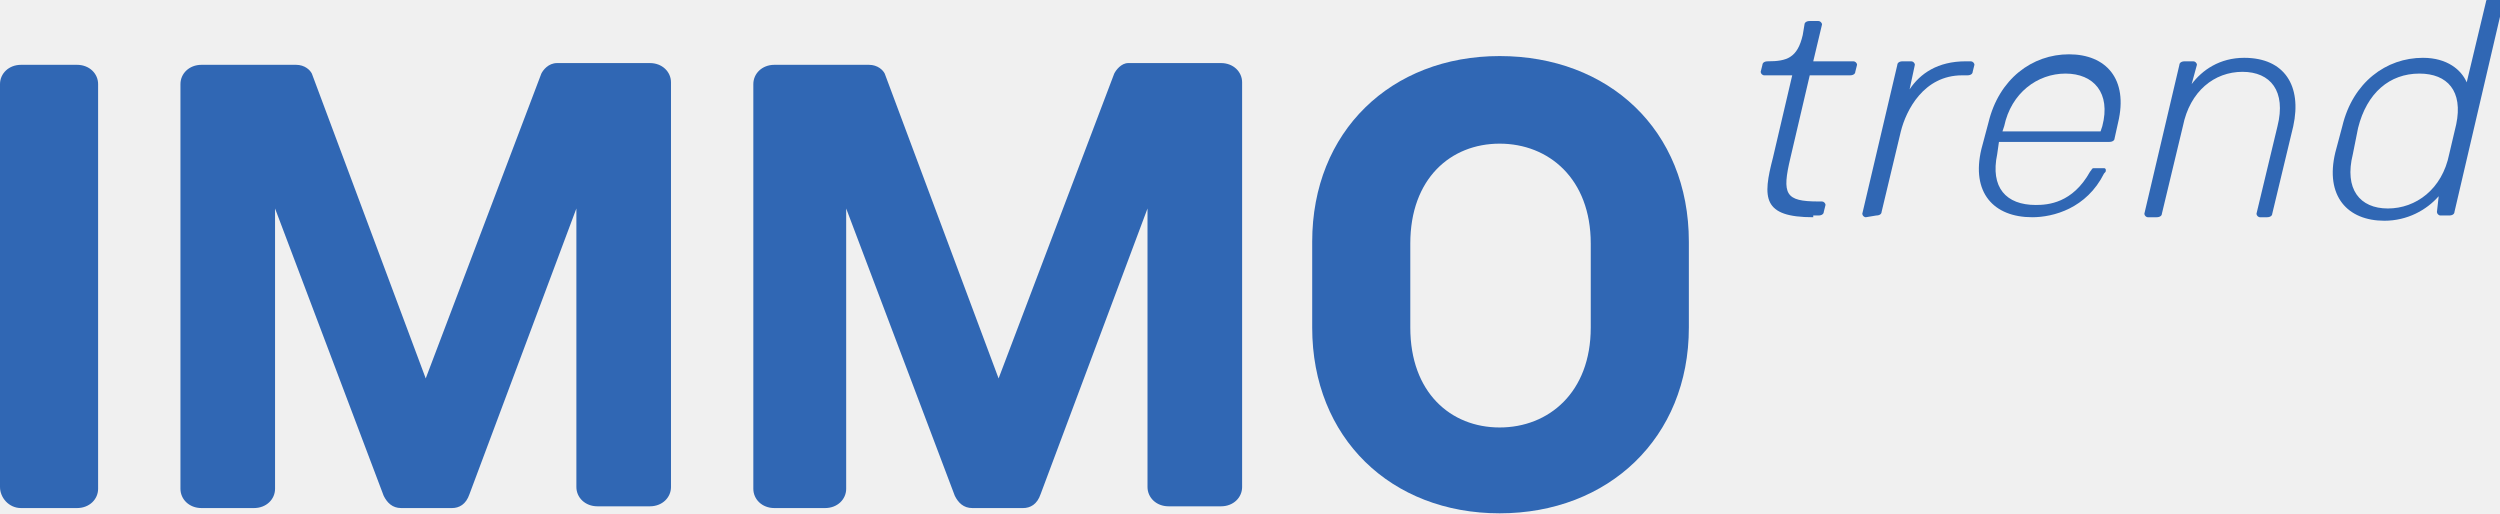
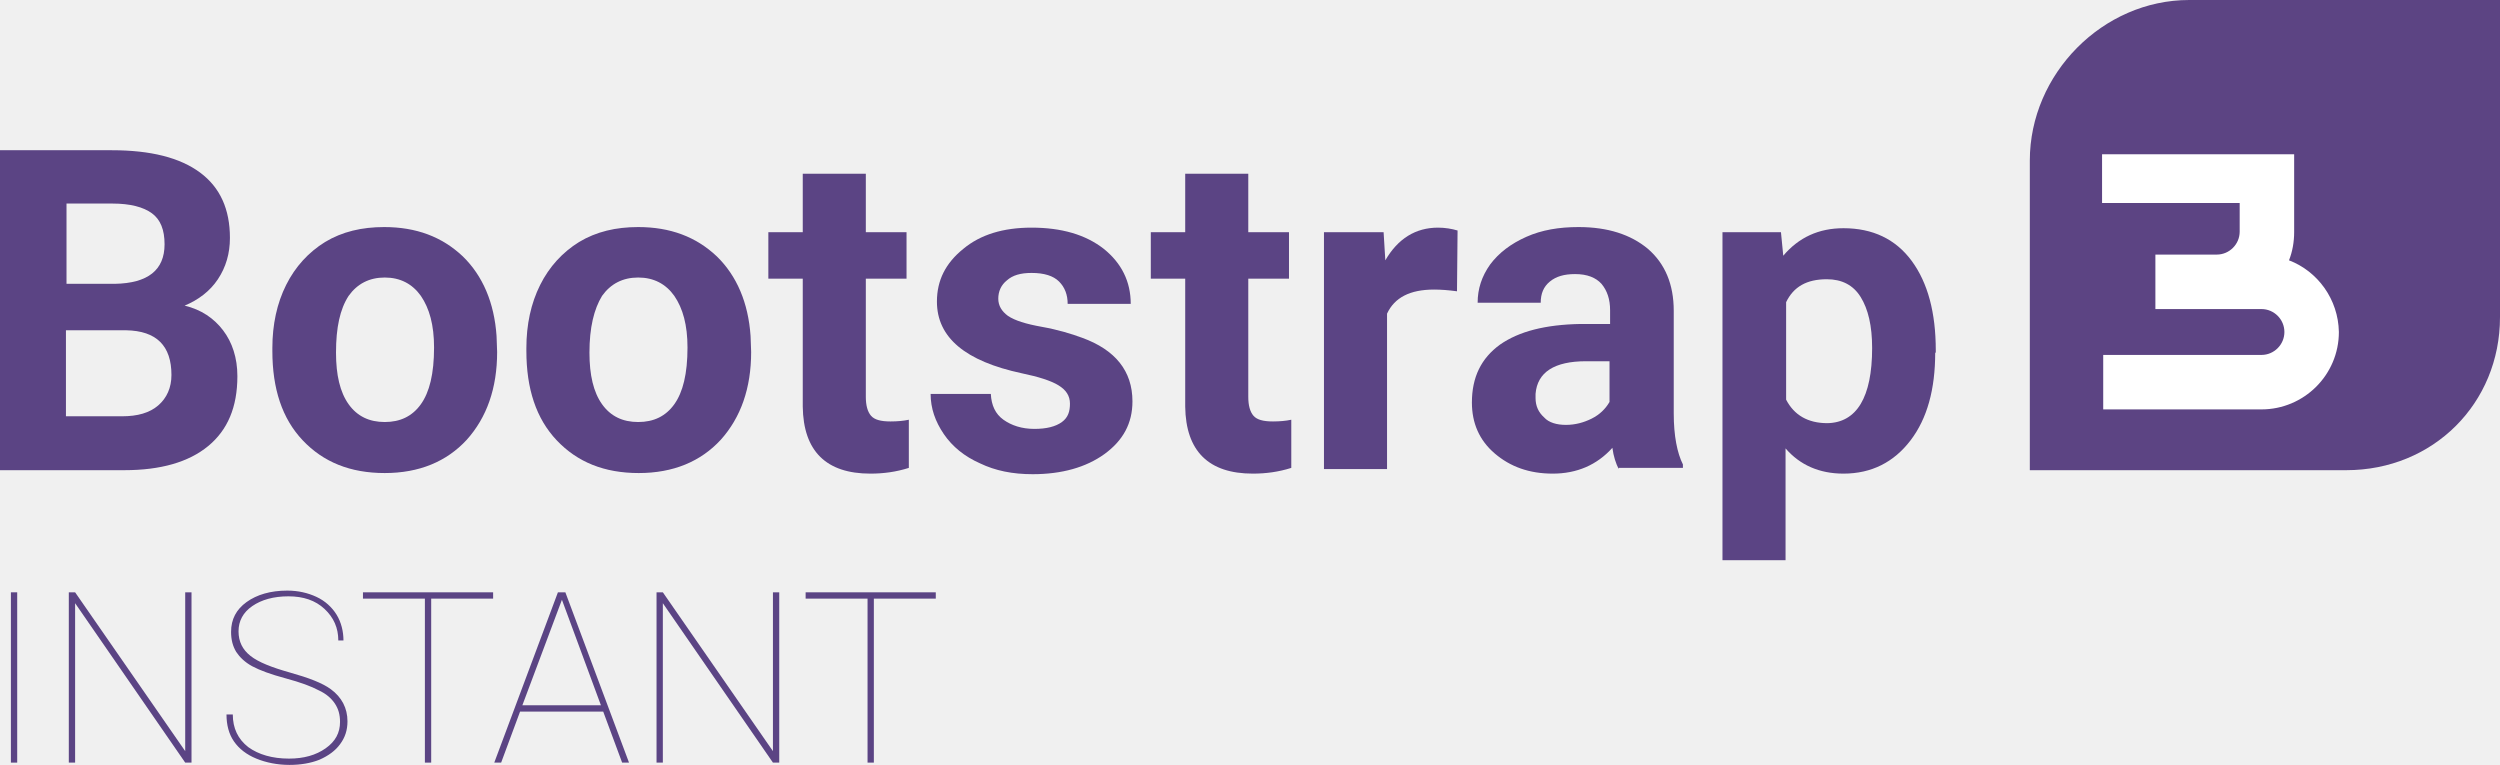
- <svg xmlns="http://www.w3.org/2000/svg" version="1.1" id="Layer_1" x="0px" y="0px" viewBox="0 0 142.7 29.3" style="enable-background:new 0 0 142.7 29.3;" xml:space="preserve">
+ <svg xmlns="http://www.w3.org/2000/svg" xmlns:xlink="http://www.w3.org/1999/xlink" version="1.1" id="Layer_1" x="0px" y="0px" viewBox="0 0 436 133.4" style="enable-background:new 0 0 436 133.4;" xml:space="preserve">
  <style type="text/css">
- 	.st0{fill:#3067B4;}
+ 	.st0{fill:#5B4484;}
+ 	.st1{fill:#FFFFFF;}
</style>
-   <path class="st0" d="M1.2,29C0.5,29,0,28.4,0,27.8v-23c0-0.6,0.5-1.1,1.2-1.1h3.2c0.7,0,1.2,0.5,1.2,1.1v23.1c0,0.6-0.5,1.1-1.2,1.1  C4.4,29,1.2,29,1.2,29z" />
-   <path class="st0" d="M11.5,29c-0.7,0-1.2-0.5-1.2-1.1V4.8c0-0.6,0.5-1.1,1.2-1.1h5.4c0.5,0,0.8,0.3,0.9,0.5l6.5,17.4l6.6-17.4  C31,4,31.3,3.6,31.8,3.6h5.3c0.7,0,1.2,0.5,1.2,1.1v23.1c0,0.6-0.5,1.1-1.2,1.1h-3c-0.7,0-1.2-0.5-1.2-1.1V11.9l-6.1,16.3  c-0.2,0.6-0.6,0.8-1,0.8h-2.9c-0.5,0-0.8-0.3-1-0.7l-6.2-16.4v16c0,0.6-0.5,1.1-1.2,1.1C14.5,29,11.5,29,11.5,29z" />
-   <path class="st0" d="M44.2,29c-0.7,0-1.2-0.5-1.2-1.1V4.8c0-0.6,0.5-1.1,1.2-1.1h5.4c0.5,0,0.8,0.3,0.9,0.5L57,21.6l6.6-17.4  C63.7,4,64,3.6,64.4,3.6h5.3c0.7,0,1.2,0.5,1.2,1.1v23.1c0,0.6-0.5,1.1-1.2,1.1h-3c-0.7,0-1.2-0.5-1.2-1.1V11.9l-6.1,16.3  c-0.2,0.6-0.6,0.8-1,0.8h-2.9c-0.5,0-0.8-0.3-1-0.7l-6.2-16.4v16c0,0.6-0.5,1.1-1.2,1.1C47.1,29,44.2,29,44.2,29z" />
-   <path class="st0" d="M74.9,13.8c0-6.3,4.5-10.6,10.7-10.6s10.8,4.2,10.8,10.6v4.9c0,6.3-4.6,10.6-10.8,10.6S74.9,25,74.9,18.7V13.8z   M80.5,18.7c0,3.7,2.3,5.7,5.1,5.7s5.2-2,5.2-5.7v-4.8c0-3.7-2.4-5.7-5.2-5.7s-5.1,2-5.1,5.7V18.7z" />
  <g>
-     <path class="st0" d="M103.5,12.4c-2.9,0-2.9-1.1-2.3-3.4l1.1-4.7h-1.6c-0.1,0-0.2-0.1-0.2-0.2l0.1-0.4c0-0.1,0.1-0.2,0.3-0.2   c1.1,0,1.7-0.2,2-1.5l0.1-0.6c0-0.1,0.1-0.2,0.3-0.2h0.5c0.1,0,0.2,0.1,0.2,0.2l-0.5,2.1h2.3c0.1,0,0.2,0.1,0.2,0.2l-0.1,0.4   c0,0.1-0.1,0.2-0.3,0.2h-2.3L102.2,9c-0.5,2.1-0.3,2.5,1.6,2.5h0.2c0.1,0,0.2,0.1,0.2,0.2l-0.1,0.4c0,0.1-0.1,0.2-0.3,0.2h-0.3   V12.4z" />
-     <path class="st0" d="M106.5,12.4c-0.1,0-0.2-0.1-0.2-0.2l2-8.5c0-0.1,0.1-0.2,0.3-0.2h0.5c0.1,0,0.2,0.1,0.2,0.2L109,5.1   c0.6-0.9,1.6-1.6,3.2-1.6h0.3c0.1,0,0.2,0.1,0.2,0.2l-0.1,0.4c0,0.1-0.1,0.2-0.3,0.2H112c-2.2,0-3.2,2-3.5,3.2l-1.1,4.6   c0,0.1-0.1,0.2-0.3,0.2L106.5,12.4L106.5,12.4z" />
-     <path class="st0" d="M114,8.8c-0.4,1.9,0.5,2.9,2.2,2.9c0.7,0,2.1-0.1,3.1-1.9c0.1-0.1,0.1-0.2,0.2-0.2h0.6c0.1,0,0.1,0.1,0.1,0.1   c0,0.1,0,0.1-0.1,0.2c-1,2-2.9,2.5-4.1,2.5c-2.2,0-3.5-1.4-2.9-3.9l0.4-1.5c0.6-2.5,2.5-3.9,4.6-3.9s3.4,1.4,2.8,3.9l-0.2,0.9   c0,0.1-0.1,0.2-0.3,0.2h-6.3L114,8.8z M119.9,7.5l0.1-0.3c0.5-1.9-0.5-3-2.1-3s-3.1,1.1-3.5,3l-0.1,0.3H119.9z" />
-     <path class="st0" d="M122.6,12.4c-0.1,0-0.2-0.1-0.2-0.2l2-8.5c0-0.1,0.1-0.2,0.3-0.2h0.5c0.1,0,0.2,0.1,0.2,0.2l-0.3,1.1   c0.6-0.8,1.6-1.5,3-1.5c2.3,0,3.3,1.6,2.8,3.9l-1.2,5c0,0.1-0.1,0.2-0.3,0.2H129c-0.1,0-0.2-0.1-0.2-0.2l1.2-5c0.5-2-0.4-3.1-2-3.1   c-1.6,0-3,1.1-3.4,3.1l-1.2,5c0,0.1-0.1,0.2-0.3,0.2H122.6z" />
-     <path class="st0" d="M139.2,11.2c-0.7,0.8-1.8,1.4-3.1,1.4c-2.1,0-3.4-1.4-2.8-3.9l0.4-1.5c0.6-2.5,2.5-3.9,4.6-3.9   c1.4,0,2.2,0.7,2.5,1.4l1.1-4.6c0-0.1,0.1-0.2,0.3-0.2h0.5c0.1,0,0.2,0.1,0.2,0.2l-2.8,12c0,0.1-0.1,0.2-0.3,0.2h-0.5   c-0.1,0-0.2-0.1-0.2-0.2L139.2,11.2z M140.2,7.1c0.4-1.9-0.5-2.9-2.1-2.9c-1.7,0-3,1.1-3.5,3.1l-0.3,1.5c-0.5,2,0.4,3.1,2,3.1   s3.1-1.1,3.5-3.1L140.2,7.1z" />
+     <g>
+       <g>
+         <defs>
+           <path id="SVGID_1_" d="M354,82V28c0-15.1,12.7-28,27.8-28H436v55.3c0,15.1-11.7,26.7-26.8,26.7H354z" />
+         </defs>
+         <use xlink:href="#SVGID_1_" style="overflow:visible;fill:#5C4483;" />
+         <clipPath id="SVGID_2_">
+           <use xlink:href="#SVGID_1_" style="overflow:visible;" />
+         </clipPath>
+       </g>
+     </g>
  </g>
+   <path class="st0" d="M0,81.8V26.2h19.5c6.8,0,11.9,1.3,15.4,3.9c3.5,2.6,5.2,6.4,5.2,11.4c0,2.7-0.7,5.1-2.1,7.2  c-1.4,2.1-3.4,3.6-5.8,4.6c2.9,0.7,5.1,2.2,6.7,4.3s2.5,4.8,2.5,8c0,5.4-1.7,9.4-5.1,12.2c-3.4,2.8-8.3,4.2-14.6,4.2H0z M11.5,49.5  H20c5.8-0.1,8.7-2.4,8.7-6.9c0-2.5-0.7-4.3-2.2-5.4c-1.5-1.1-3.8-1.7-6.9-1.7h-8V49.5z M11.5,57.6v15h9.8c2.7,0,4.8-0.6,6.3-1.9  c1.5-1.3,2.3-3.1,2.3-5.3c0-5.1-2.6-7.7-7.9-7.8H11.5z" />
+   <path class="st0" d="M47.5,60.7c0-4.1,0.8-7.8,2.4-11c1.6-3.2,3.9-5.7,6.8-7.5c3-1.8,6.4-2.6,10.3-2.6c5.6,0,10.1,1.7,13.7,5.1  c3.5,3.4,5.5,8.1,5.9,13.9l0.1,2.8c0,6.3-1.8,11.4-5.3,15.3c-3.5,3.8-8.3,5.8-14.3,5.8s-10.7-1.9-14.3-5.7s-5.3-9-5.3-15.6V60.7z   M58.6,61.5c0,3.9,0.7,6.9,2.2,9c1.5,2.1,3.6,3.1,6.3,3.1c2.7,0,4.8-1,6.3-3.1c1.5-2.1,2.3-5.3,2.3-9.9c0-3.9-0.8-6.8-2.3-9  c-1.5-2.1-3.6-3.2-6.3-3.2c-2.7,0-4.8,1.1-6.3,3.2C59.3,53.9,58.6,57.1,58.6,61.5z" />
+   <path class="st0" d="M91.8,60.7c0-4.1,0.8-7.8,2.4-11c1.6-3.2,3.9-5.7,6.8-7.5c3-1.8,6.4-2.6,10.3-2.6c5.6,0,10.1,1.7,13.7,5.1  c3.5,3.4,5.5,8.1,5.9,13.9l0.1,2.8c0,6.3-1.8,11.4-5.3,15.3c-3.5,3.8-8.3,5.8-14.3,5.8s-10.7-1.9-14.3-5.7s-5.3-9-5.3-15.6V60.7z   M102.8,61.5c0,3.9,0.7,6.9,2.2,9c1.5,2.1,3.6,3.1,6.3,3.1c2.7,0,4.8-1,6.3-3.1c1.5-2.1,2.3-5.3,2.3-9.9c0-3.9-0.8-6.8-2.3-9  c-1.5-2.1-3.6-3.2-6.3-3.2c-2.7,0-4.8,1.1-6.3,3.2C103.6,53.9,102.8,57.1,102.8,61.5z" />
+   <path class="st0" d="M151,30.3v10.2h7.1v8.1H151v20.6c0,1.5,0.3,2.6,0.9,3.3c0.6,0.7,1.7,1,3.4,1c1.2,0,2.3-0.1,3.2-0.3v8.4  c-2.2,0.7-4.4,1-6.7,1c-7.7,0-11.7-3.9-11.8-11.7V48.6h-6v-8.1h6V30.3H151z" />
+   <path class="st0" d="M186.6,70.4c0-1.4-0.7-2.4-2-3.2s-3.5-1.5-6.4-2.1c-9.8-2.1-14.8-6.2-14.8-12.5c0-3.7,1.5-6.7,4.6-9.2  c3-2.5,7-3.7,11.9-3.7c5.2,0,9.4,1.2,12.6,3.7c3.1,2.5,4.7,5.7,4.7,9.6h-11c0-1.6-0.5-2.9-1.5-3.9s-2.6-1.5-4.8-1.5  c-1.9,0-3.3,0.4-4.3,1.3c-1,0.8-1.5,1.9-1.5,3.2c0,1.2,0.6,2.2,1.7,3c1.2,0.8,3.1,1.4,5.9,1.9c2.8,0.5,5.1,1.2,7,1.9  c5.8,2.1,8.8,5.8,8.8,11.1c0,3.8-1.6,6.8-4.9,9.2c-3.2,2.3-7.4,3.5-12.5,3.5c-3.5,0-6.5-0.6-9.2-1.9c-2.7-1.2-4.8-2.9-6.3-5.1  c-1.5-2.2-2.3-4.5-2.3-7h10.5c0.1,2,0.8,3.5,2.2,4.5c1.4,1,3.2,1.6,5.4,1.6c2.1,0,3.7-0.4,4.8-1.2S186.6,71.7,186.6,70.4z" />
+   <path class="st0" d="M217.7,30.3v10.2h7.1v8.1h-7.1v20.6c0,1.5,0.3,2.6,0.9,3.3c0.6,0.7,1.7,1,3.4,1c1.2,0,2.3-0.1,3.2-0.3v8.4  c-2.2,0.7-4.4,1-6.7,1c-7.7,0-11.7-3.9-11.8-11.7V48.6h-6v-8.1h6V30.3H217.7z" />
+   <path class="st0" d="M254.1,50.8c-1.5-0.2-2.8-0.3-4-0.3c-4.2,0-6.9,1.4-8.2,4.2v27.1h-11V40.5h10.4l0.3,4.9  c2.2-3.8,5.3-5.7,9.2-5.7c1.2,0,2.4,0.2,3.4,0.5L254.1,50.8z" />
+   <path class="st0" d="M282.3,81.8c-0.5-1-0.9-2.2-1.1-3.7c-2.7,3-6.2,4.5-10.4,4.5c-4.1,0-7.4-1.2-10.1-3.5c-2.7-2.3-4-5.3-4-8.9  c0-4.4,1.6-7.7,4.9-10.1c3.3-2.3,7.9-3.5,14.1-3.6h5.1v-2.4c0-1.9-0.5-3.4-1.5-4.6c-1-1.1-2.5-1.7-4.6-1.7c-1.9,0-3.3,0.4-4.4,1.3  c-1.1,0.9-1.6,2.1-1.6,3.7h-11c0-2.4,0.7-4.6,2.2-6.7c1.5-2,3.6-3.6,6.3-4.8s5.7-1.7,9.1-1.7c5.1,0,9.1,1.3,12.1,3.8  c3,2.6,4.5,6.2,4.5,10.8v17.9c0,3.9,0.6,6.9,1.6,8.9v0.6H282.3z M273.1,74.1c1.6,0,3.1-0.4,4.5-1.1c1.4-0.7,2.4-1.7,3.1-2.9V63h-4.1  c-5.5,0-8.5,1.9-8.8,5.7l0,0.7c0,1.4,0.5,2.5,1.5,3.4C270.1,73.7,271.5,74.1,273.1,74.1z" />
+   <path class="st0" d="M337.5,61.5c0,6.4-1.4,11.5-4.3,15.3c-2.9,3.8-6.8,5.8-11.7,5.8c-4.2,0-7.6-1.5-10.1-4.4v19.5h-11V40.5h10.2  l0.4,4.1c2.7-3.2,6.2-4.8,10.5-4.8c5.1,0,9.1,1.9,11.9,5.7c2.8,3.8,4.2,9,4.2,15.6V61.5z M326.5,60.7c0-3.9-0.7-6.8-2-8.9  s-3.3-3.1-5.9-3.1c-3.5,0-5.8,1.3-7.1,4v17c1.4,2.7,3.8,4.1,7.2,4.1C323.8,73.7,326.5,69.3,326.5,60.7z" />
+   <g>
+     <path class="st0" d="M3,133H1.9v-29.7H3V133z" />
+     <path class="st0" d="M33.4,133h-1.1l-19.2-27.8V133H12v-29.7h1.1l19.2,27.7v-27.7h1.1V133z" />
+     <path class="st0" d="M59.3,125.9c0-1.3-0.3-2.3-0.9-3.2c-0.6-0.9-1.5-1.7-2.8-2.3c-1.3-0.7-3.2-1.4-5.8-2.1   c-2.6-0.7-4.5-1.4-5.8-2.1c-1.3-0.7-2.2-1.6-2.8-2.5c-0.6-1-0.9-2.1-0.9-3.5c0-2.2,0.9-3.9,2.7-5.2c1.8-1.3,4.2-2,7.1-2   c1.9,0,3.6,0.4,5.1,1.1c1.5,0.7,2.7,1.8,3.5,3.1c0.8,1.3,1.2,2.9,1.2,4.5H59c0-2.2-0.8-4-2.4-5.5s-3.7-2.2-6.3-2.2   c-2.6,0-4.7,0.6-6.3,1.7s-2.4,2.6-2.4,4.4c0,1.8,0.7,3.2,2.1,4.3c1.4,1.1,3.7,2,6.9,2.9s5.6,1.8,7.1,2.9c1.9,1.4,2.9,3.3,2.9,5.6   c0,1.5-0.4,2.8-1.3,4c-0.8,1.1-2,2-3.6,2.7c-1.5,0.6-3.3,0.9-5.2,0.9c-2.1,0-4.1-0.4-5.8-1.1c-1.7-0.7-3-1.7-3.9-3   c-0.9-1.3-1.3-2.9-1.3-4.7h1.1c0,2.4,0.9,4.3,2.7,5.7c1.8,1.3,4.2,2,7.1,2c2.6,0,4.7-0.6,6.4-1.8S59.3,127.8,59.3,125.9z" />
+     <path class="st0" d="M86,104.4H75.2V133h-1.1v-28.6H63.3v-1.1H86V104.4z" />
+     <path class="st0" d="M105.2,124.1H90.7l-3.3,8.9h-1.2l11.1-29.7h1.3l11.1,29.7h-1.2L105.2,124.1z M91.1,123h13.7l-6.8-18.4   L91.1,123z" />
+     <path class="st0" d="M135.9,133h-1.1l-19.2-27.8V133h-1.1v-29.7h1.1l19.2,27.7v-27.7h1.1V133z" />
+     <path class="st0" d="M163.2,104.4h-10.8V133h-1.1v-28.6h-10.8v-1.1h22.7V104.4z" />
+   </g>
+   <path class="st1" d="M399.2,45.4c0.6-1.5,0.9-3.2,0.9-4.9V26.9h-33.5v8.5h24v5c0,2.2-1.8,4-4,4H379v0h-3.1v9.5h18.5c2.2,0,4,1.8,4,4  c0,2.2-1.8,4-4,4h-27.6v9.5h27.6c7.4,0,13.5-6,13.5-13.5C407.8,52.2,404.2,47.3,399.2,45.4z" />
</svg>
